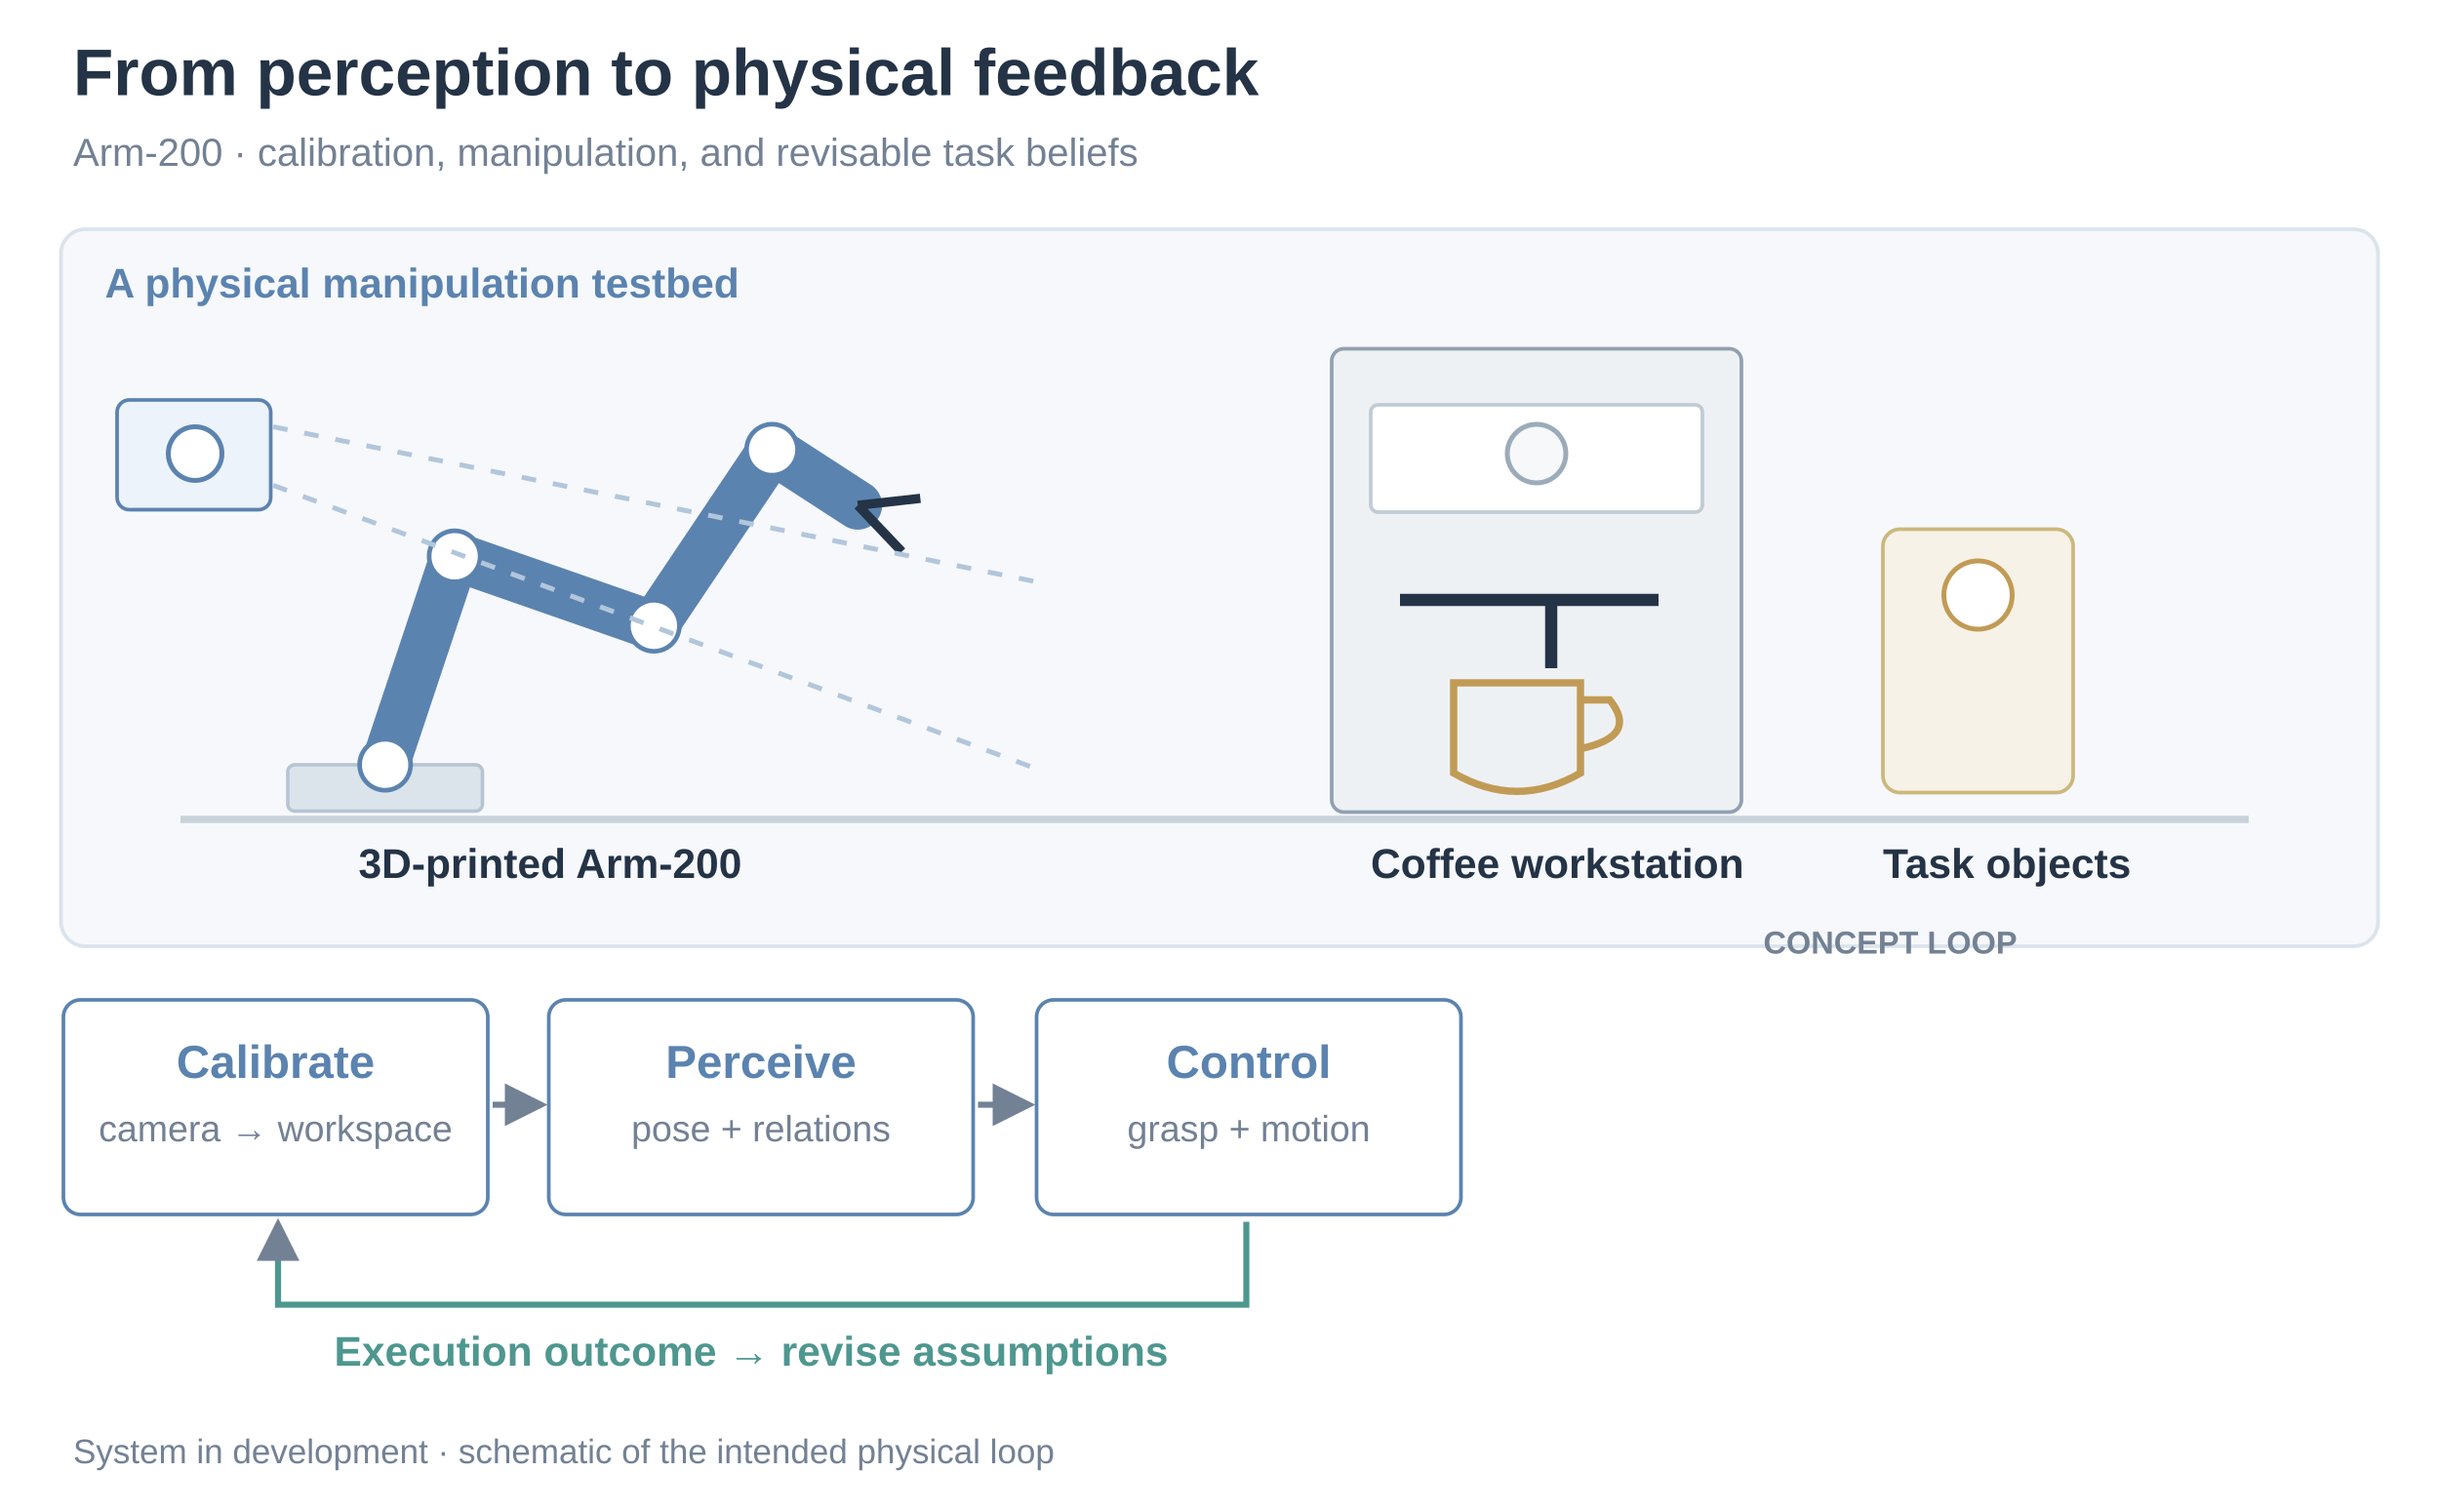
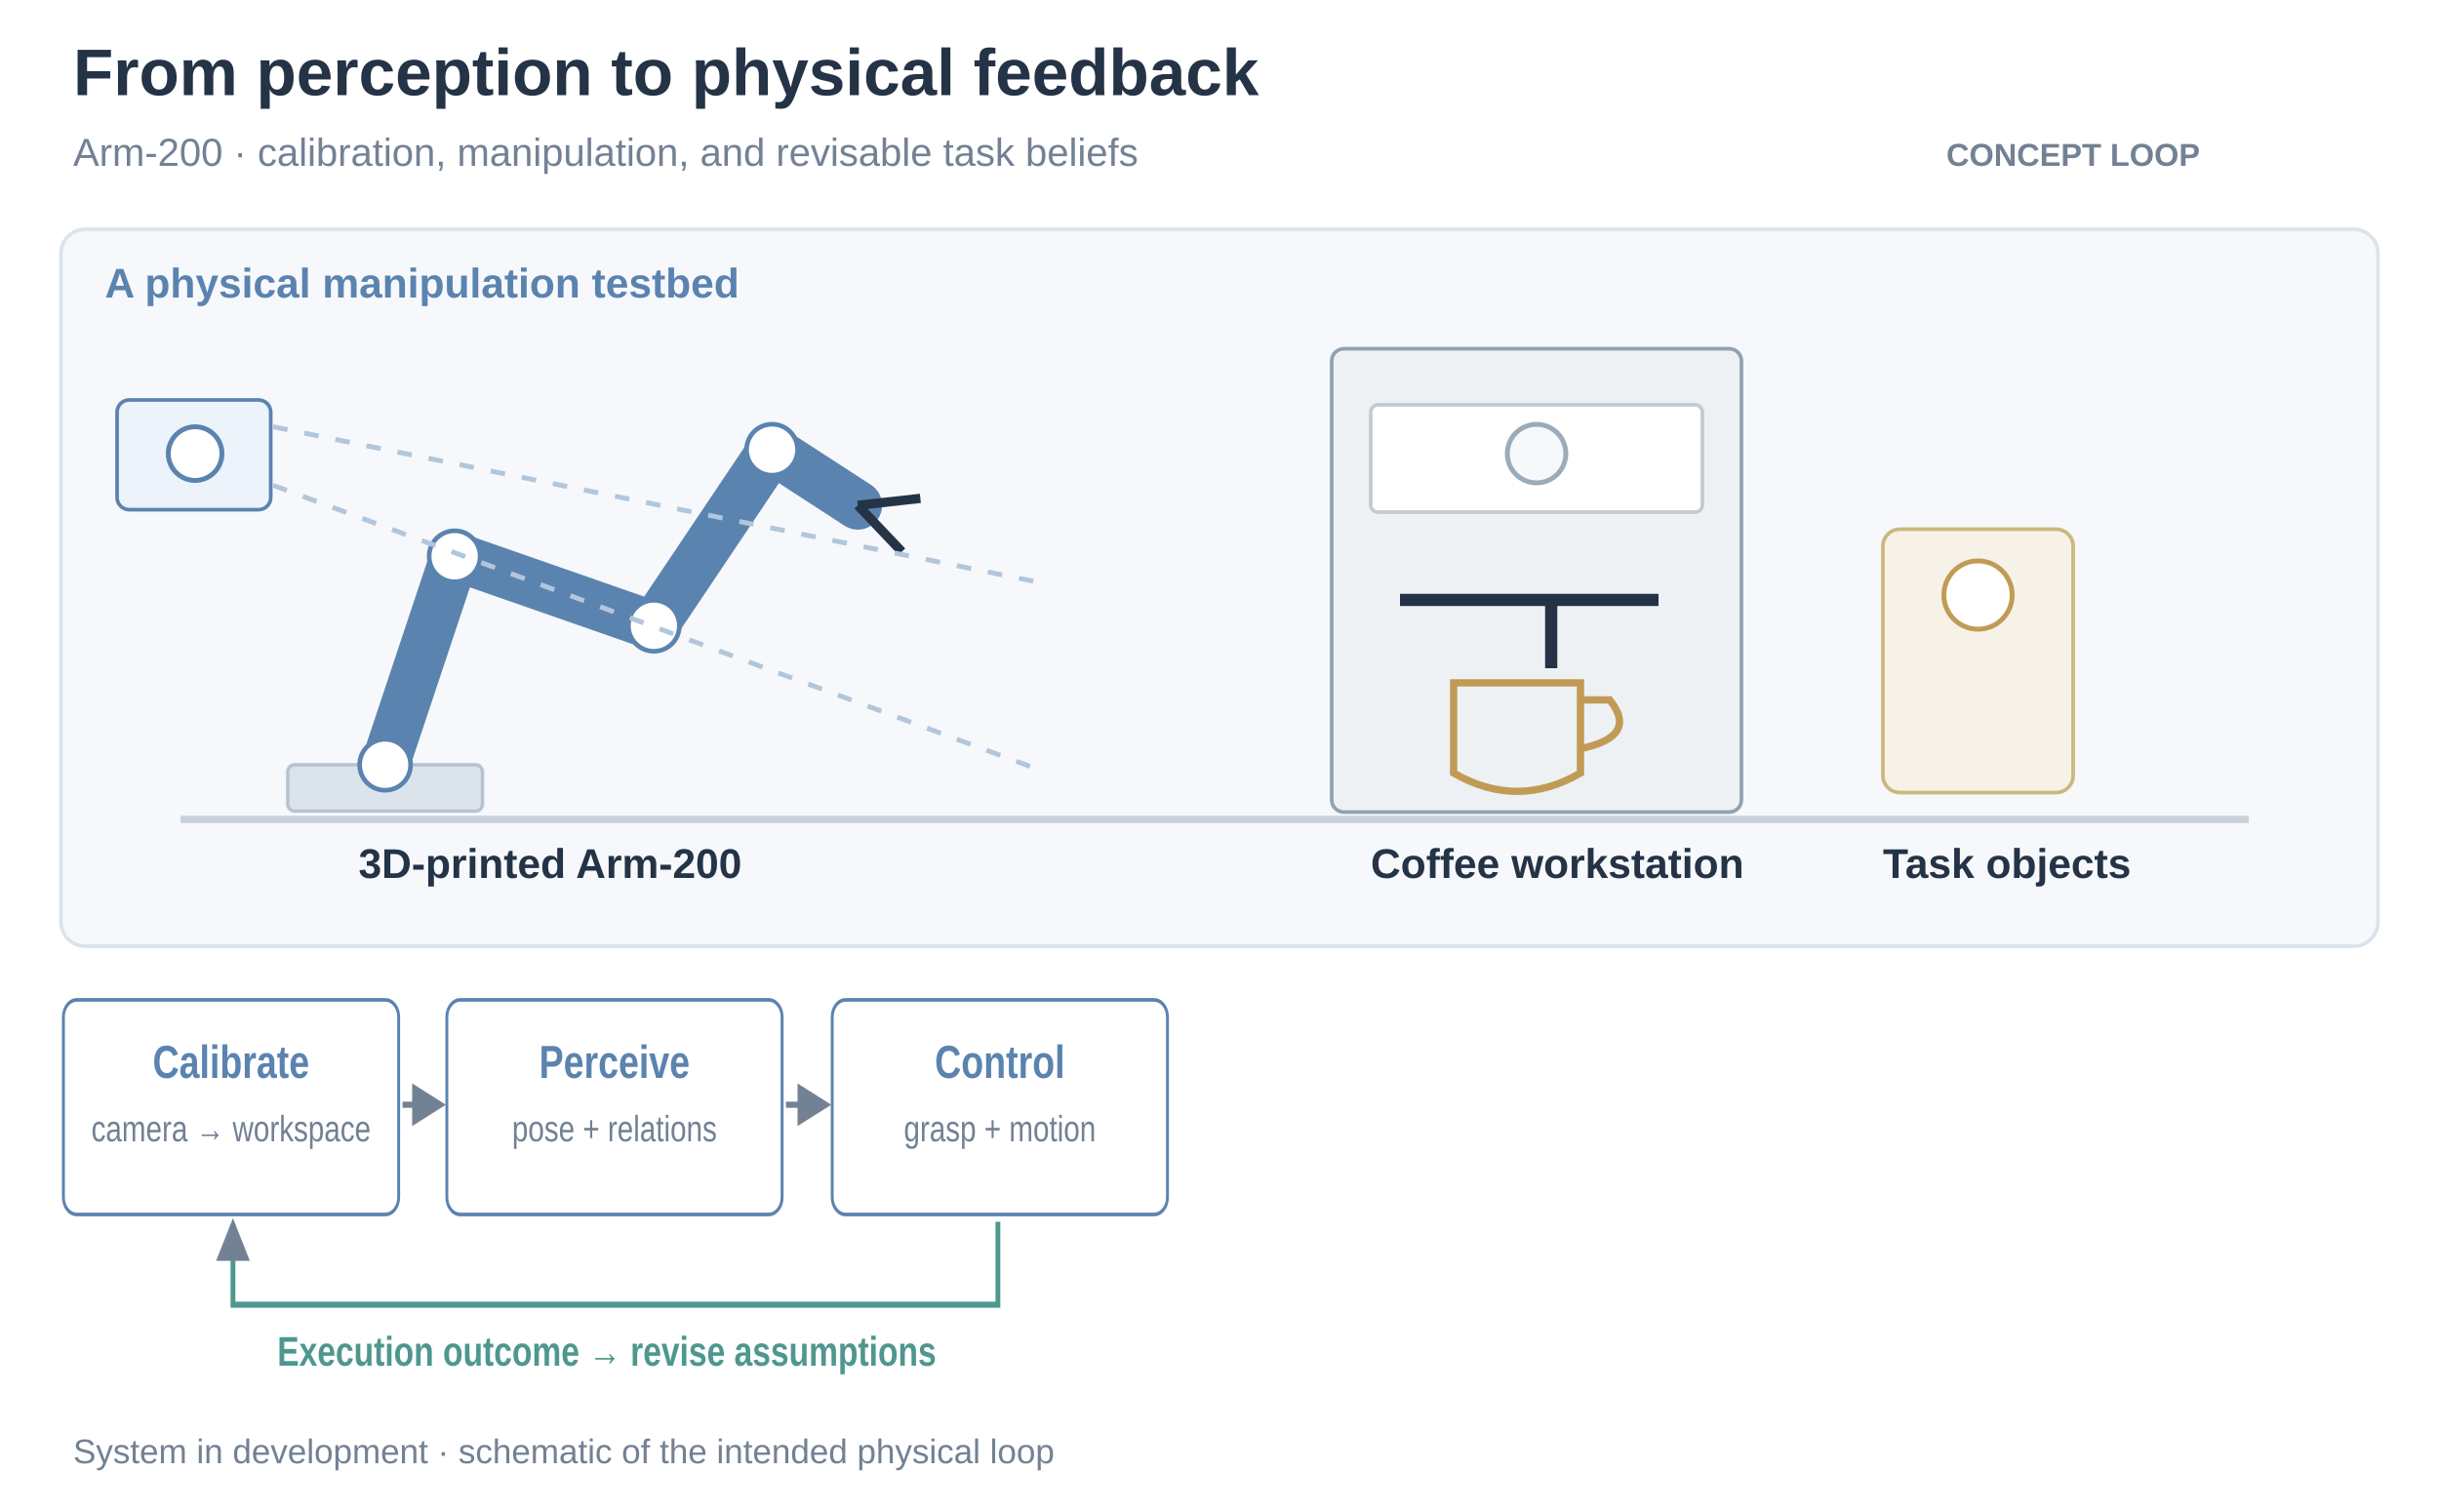
<svg xmlns="http://www.w3.org/2000/svg" viewBox="0 0 1000 620" role="img" aria-label="From perception to physical feedback">
  <defs>
    <marker id="arrow" markerWidth="7" markerHeight="7" refX="6" refY="3.5" orient="auto">
      <path d="M0 0L7 3.5L0 7" fill="#738194" />
    </marker>
  </defs>
  <rect width="1000" height="620" fill="white" />
  <g font-family="Arial,Helvetica,sans-serif">
    <text x="30" y="39" font-size="27" fill="#243346" font-weight="700" text-anchor="start">From perception to physical feedback</text>
    <text x="30" y="68" font-size="16" fill="#738194" font-weight="400" text-anchor="start">Arm-200 · calibration, manipulation, and revisable task beliefs</text>
    <rect x="25" y="94" width="950" height="294" rx="10" fill="#f6f8fb" stroke="#dbe3eb" stroke-width="1.5" />
    <text x="43" y="122" font-size="17" fill="#5b83af" font-weight="600" text-anchor="start">A physical manipulation testbed</text>
    <g transform="translate(118 135) scale(0.95)">
      <rect x="0" y="188" width="84" height="20" rx="3" fill="#dce4eb" stroke="#b6c4d2" stroke-width="1.5" />
      <path d="M42 188L72 98L158 128L209 52L246 76" stroke="#5b83af" stroke-width="21" fill="none" stroke-linecap="round" stroke-linejoin="round" />
      <circle cx="42" cy="188" r="11" fill="#fff" stroke="#5b83af" stroke-width="2" />
      <circle cx="72" cy="98" r="11" fill="#fff" stroke="#5b83af" stroke-width="2" />
      <circle cx="158" cy="128" r="11" fill="#fff" stroke="#5b83af" stroke-width="2" />
      <circle cx="209" cy="52" r="11" fill="#fff" stroke="#5b83af" stroke-width="2" />
      <path d="M246 76l19 20m-19-20 27-3" stroke="#243346" stroke-width="4" fill="none" />
    </g>
    <path d="M74 336H922" stroke="#c9d2da" stroke-width="3" fill="none" />
    <rect x="48" y="164" width="63" height="45" rx="5" fill="#ecf3fa" stroke="#5b83af" stroke-width="1.5" />
    <circle cx="80" cy="186" r="11" fill="white" stroke="#5b83af" stroke-width="2" />
    <path d="M112 175L427 239M112 199L427 316" stroke="#b2c6db" stroke-width="2" fill="none" stroke-dasharray="6 7" />
    <rect x="546" y="143" width="168" height="190" rx="5" fill="#eef1f4" stroke="#91a1b1" stroke-width="1.5" />
    <rect x="562" y="166" width="136" height="44" rx="3" fill="#fff" stroke="#c1cbd4" stroke-width="1.5" />
    <circle cx="630" cy="186" r="12" fill="#f6f8fa" stroke="#9cabb9" stroke-width="2" />
    <path d="M574 246H680M636 246V274" stroke="#243346" stroke-width="5" fill="none" />
    <path d="M596 280h52v37q-26 15-52 0Zm52 7h12q12 15-12 20" stroke="#c19b55" stroke-width="3" fill="none" />
    <rect x="772" y="217" width="78" height="108" rx="7" fill="#f7f2e7" stroke="#cbb87c" stroke-width="1.5" />
    <circle cx="811" cy="244" r="14" fill="#fff" stroke="#c19b55" stroke-width="2" />
    <text x="147" y="360" font-size="17" fill="#243346" font-weight="600" text-anchor="start">3D-printed Arm-200</text>
    <text x="562" y="360" font-size="17" fill="#243346" font-weight="600" text-anchor="start">Coffee workstation</text>
    <text x="772" y="360" font-size="17" fill="#243346" font-weight="600" text-anchor="start">Task objects</text>
-     <rect x="26" y="410" width="174" height="88" rx="7" fill="#fff" stroke="#5b83af" stroke-width="1.5" />
-     <text x="113.0" y="442" font-size="19" fill="#5b83af" font-weight="600" text-anchor="middle">Calibrate</text>
-     <text x="113.0" y="468" font-size="15" fill="#738194" font-weight="400" text-anchor="middle">camera → workspace</text>
-     <path d="M202 453H222" stroke="#738194" stroke-width="2.5" fill="none" marker-end="url(#arrow)" />
-     <rect x="225" y="410" width="174" height="88" rx="7" fill="#fff" stroke="#5b83af" stroke-width="1.5" />
-     <text x="312.0" y="442" font-size="19" fill="#5b83af" font-weight="600" text-anchor="middle">Perceive</text>
-     <text x="312.0" y="468" font-size="15" fill="#738194" font-weight="400" text-anchor="middle">pose + relations</text>
-     <path d="M401 453H422" stroke="#738194" stroke-width="2.5" fill="none" marker-end="url(#arrow)" />
-     <rect x="425" y="410" width="174" height="88" rx="7" fill="#fff" stroke="#5b83af" stroke-width="1.5" />
-     <text x="512.0" y="442" font-size="19" fill="#5b83af" font-weight="600" text-anchor="middle">Control</text>
-     <text x="512.0" y="468" font-size="15" fill="#738194" font-weight="400" text-anchor="middle">grasp + motion</text>
-     <path d="M511 501V535H114V502" stroke="#4e978f" stroke-width="2.5" fill="none" marker-end="url(#arrow)" />
-     <text x="308" y="560" font-size="17" fill="#4e978f" font-weight="600" text-anchor="middle">Execution outcome → revise assumptions</text>
+     <g transform="translate(26 0) scale(.79 1) translate(-26 0)" data-inset-layout="arm-loop">
+       <rect x="26" y="410" width="174" height="88" rx="7" fill="#fff" stroke="#5b83af" stroke-width="1.5" />
+       <text x="113.0" y="442" font-size="19" fill="#5b83af" font-weight="600" text-anchor="middle">Calibrate</text>
+       <text x="113.0" y="468" font-size="15" fill="#738194" font-weight="400" text-anchor="middle">camera → workspace</text>
+       <path d="M202 453H222" stroke="#738194" stroke-width="2.5" fill="none" marker-end="url(#arrow)" />
+       <rect x="225" y="410" width="174" height="88" rx="7" fill="#fff" stroke="#5b83af" stroke-width="1.5" />
+       <text x="312.0" y="442" font-size="19" fill="#5b83af" font-weight="600" text-anchor="middle">Perceive</text>
+       <text x="312.0" y="468" font-size="15" fill="#738194" font-weight="400" text-anchor="middle">pose + relations</text>
+       <path d="M401 453H422" stroke="#738194" stroke-width="2.5" fill="none" marker-end="url(#arrow)" />
+       <rect x="425" y="410" width="174" height="88" rx="7" fill="#fff" stroke="#5b83af" stroke-width="1.5" />
+       <text x="512.0" y="442" font-size="19" fill="#5b83af" font-weight="600" text-anchor="middle">Control</text>
+       <text x="512.0" y="468" font-size="15" fill="#738194" font-weight="400" text-anchor="middle">grasp + motion</text>
+       <path d="M511 501V535H114V502" stroke="#4e978f" stroke-width="2.5" fill="none" marker-end="url(#arrow)" />
+       <text x="308" y="560" font-size="17" fill="#4e978f" font-weight="600" text-anchor="middle">Execution outcome → revise assumptions</text>
+     </g>
    <text x="30" y="600" font-size="14" fill="#738194" font-weight="400" text-anchor="start">System in development · schematic of the intended physical loop</text>
-     <text x="775" y="391" font-size="13" fill="#738194" font-weight="600" text-anchor="middle">CONCEPT LOOP</text>
+     <text x="850" y="68" font-size="13" fill="#738194" font-weight="600" text-anchor="middle">CONCEPT LOOP</text>
  </g>
</svg>
